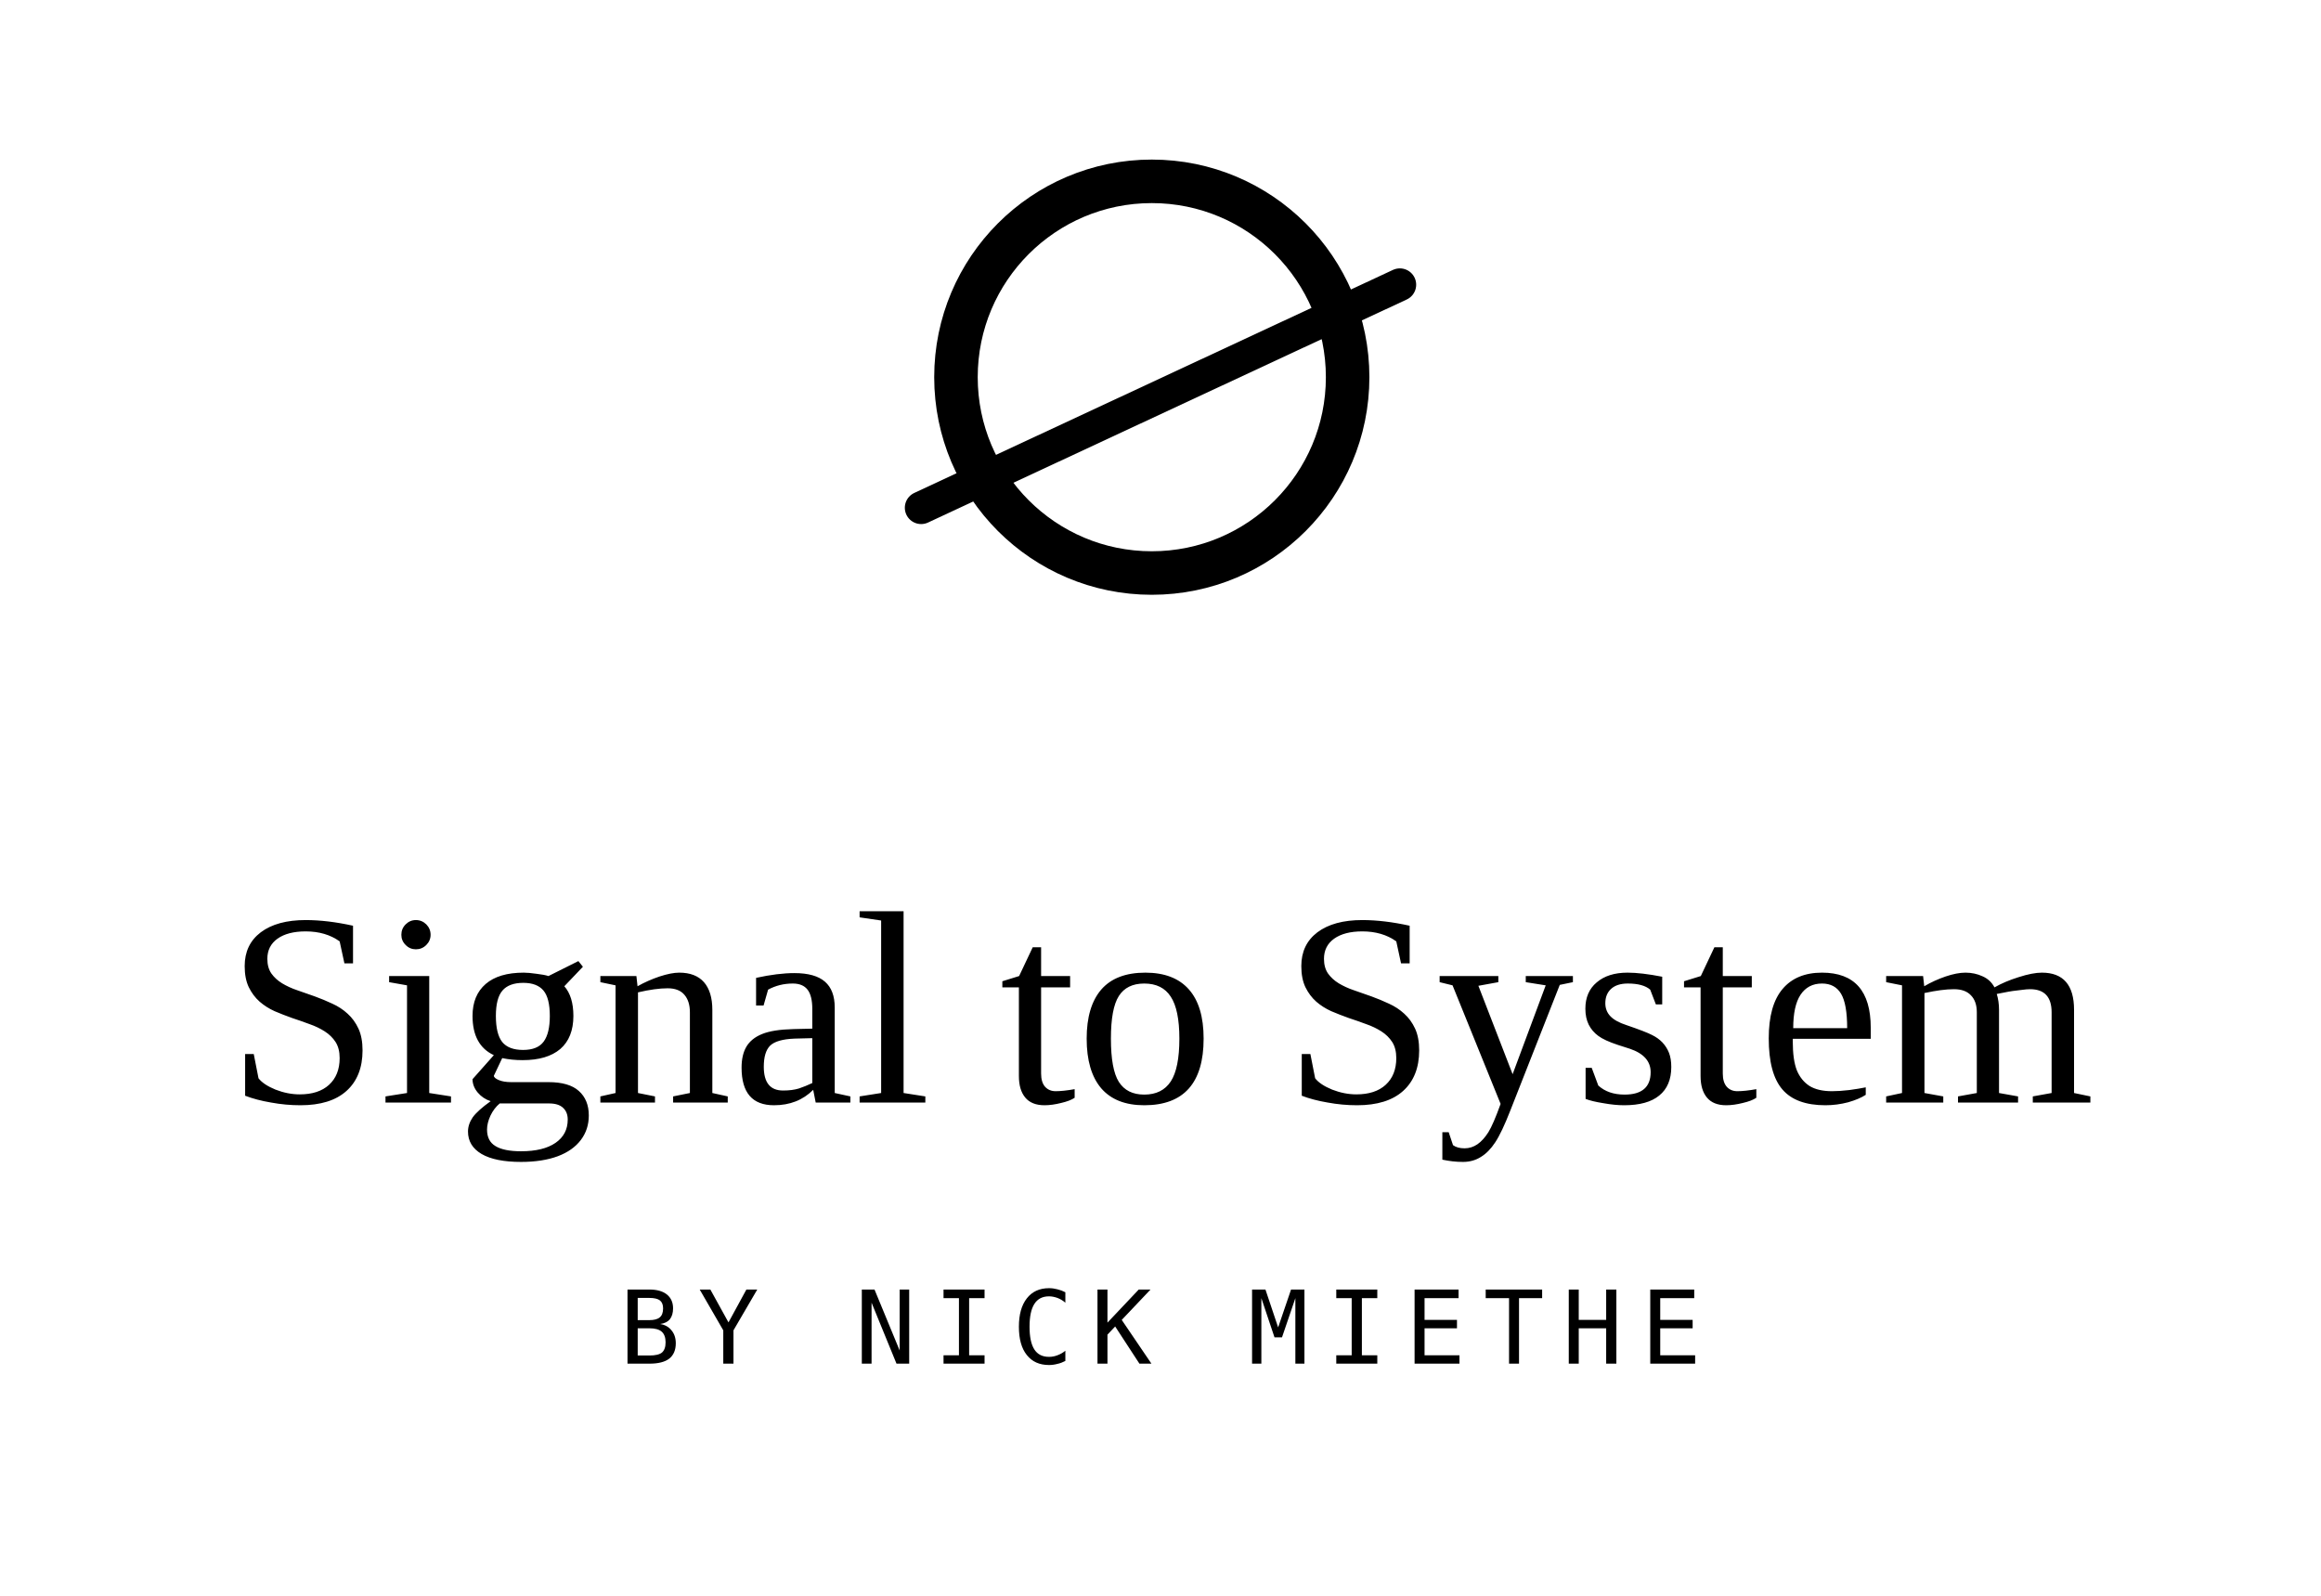
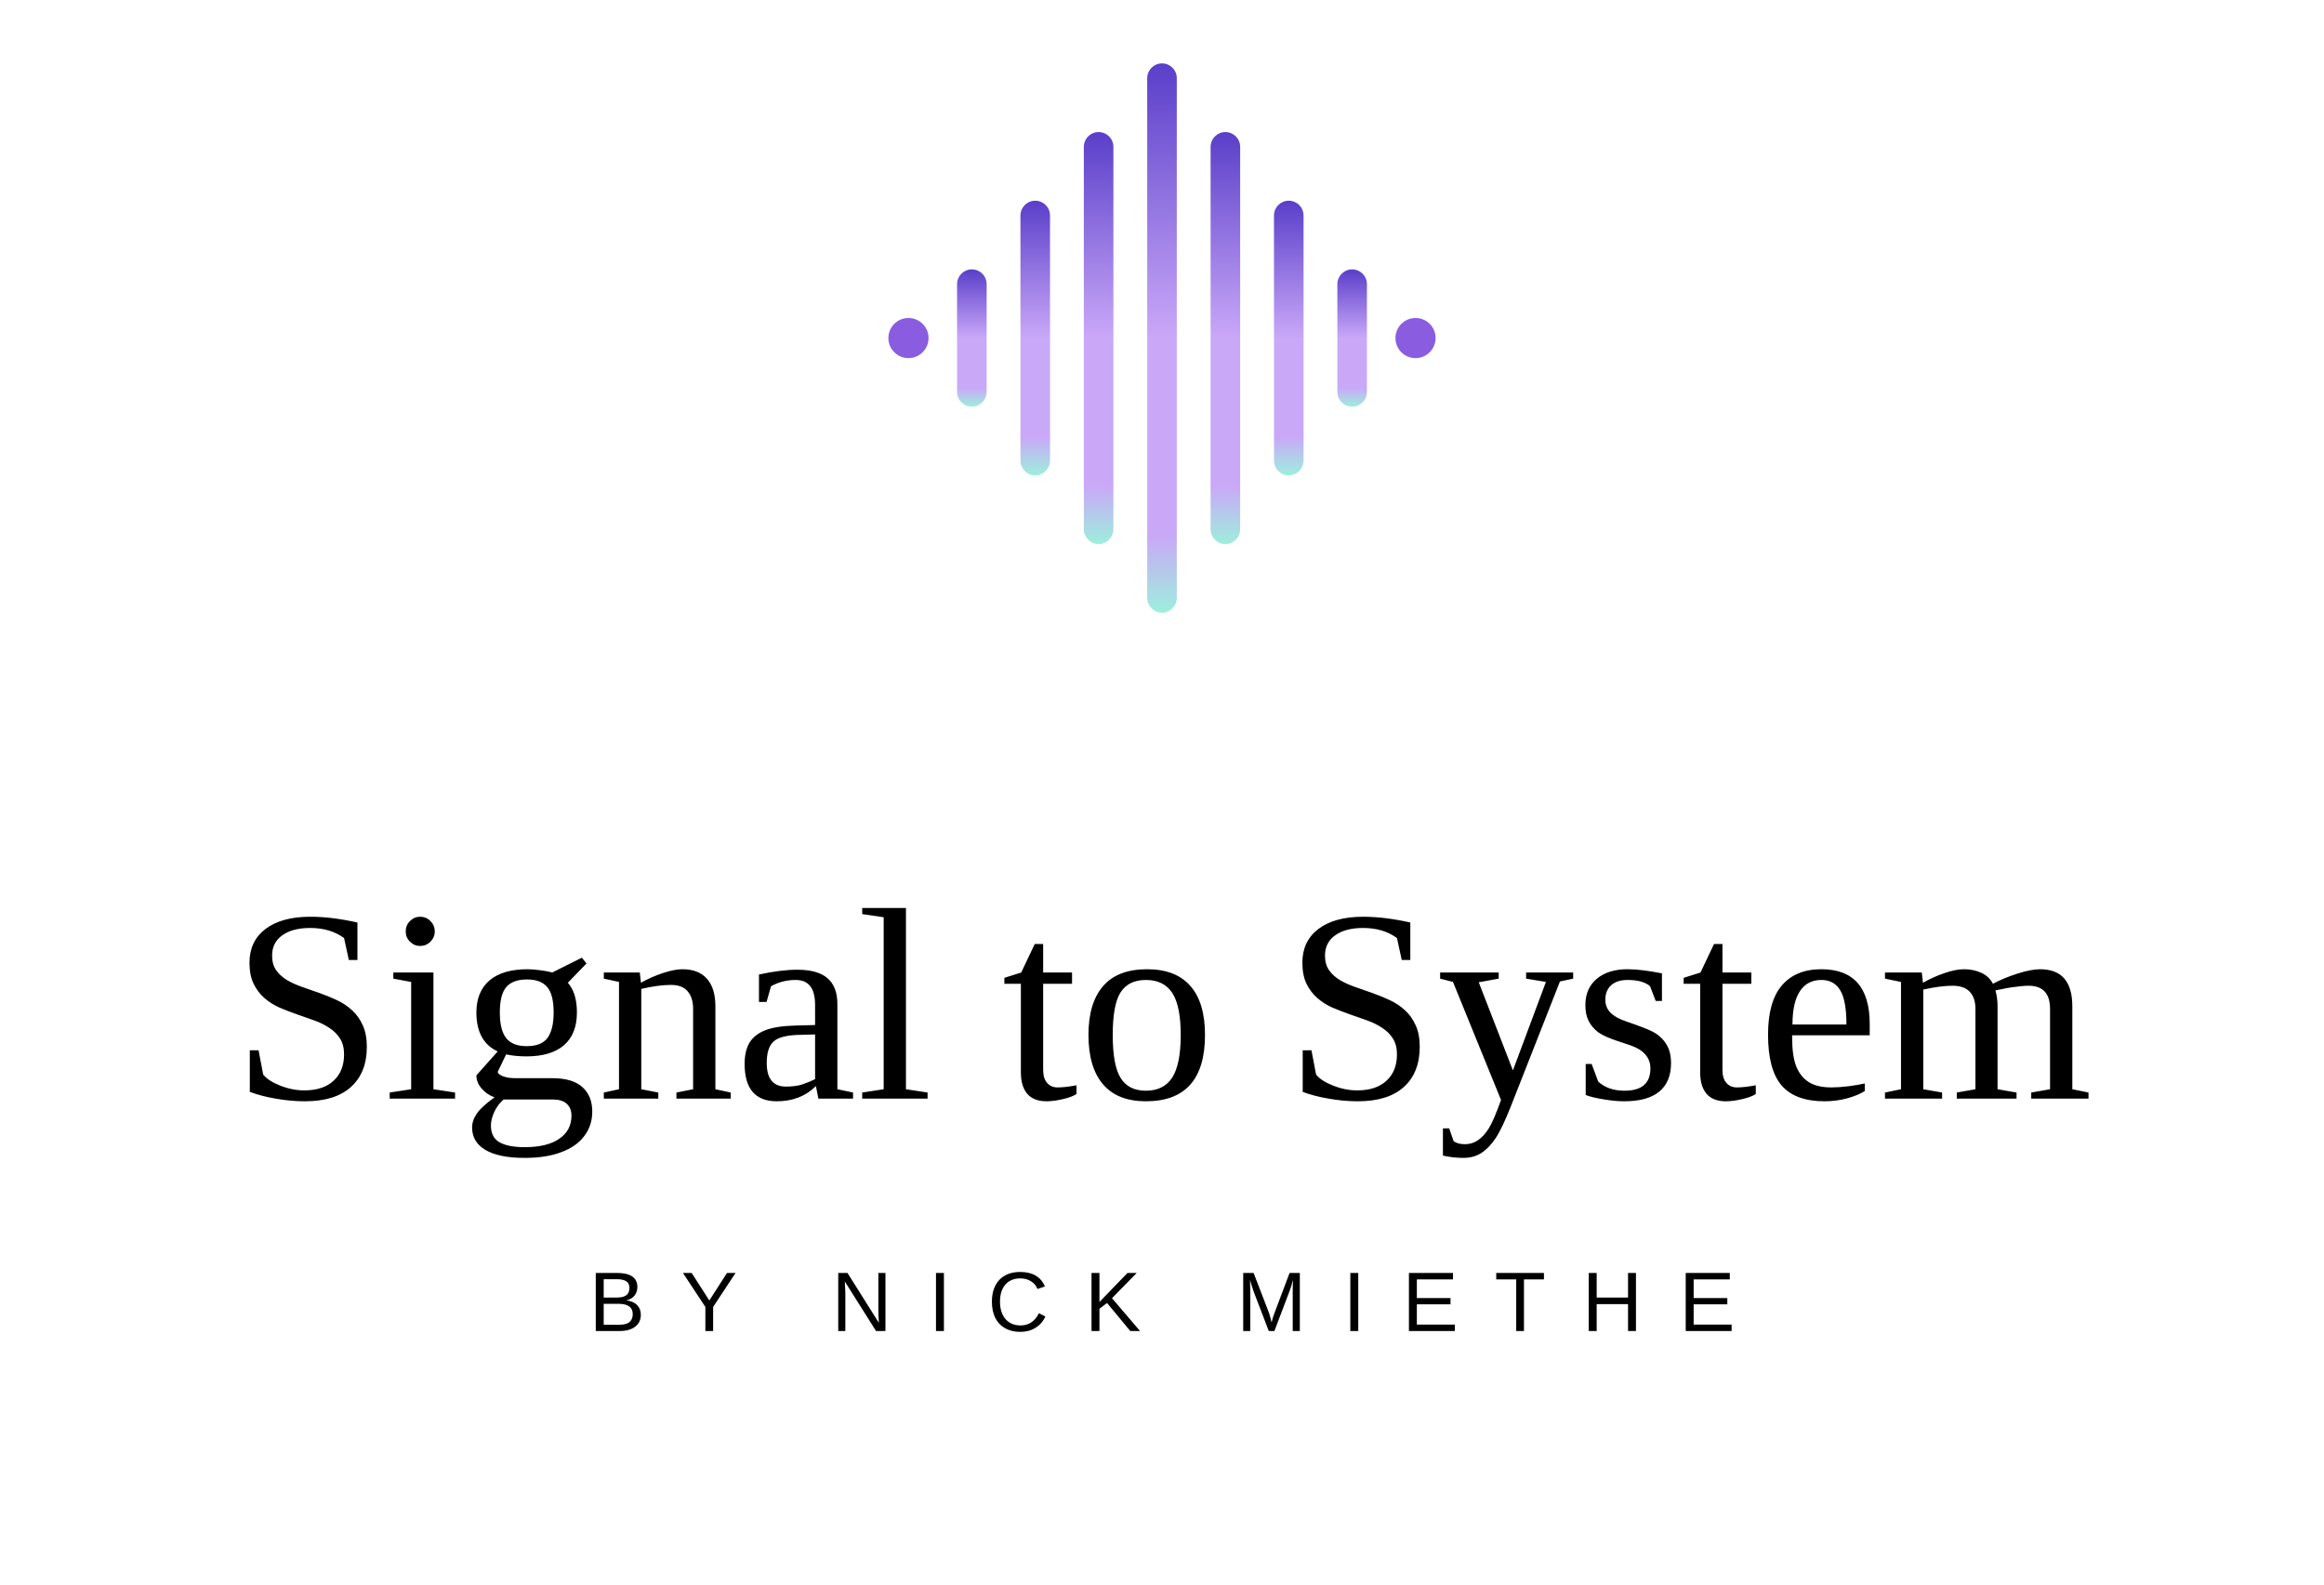
- <svg xmlns="http://www.w3.org/2000/svg" viewBox="0 0 160 110" role="img" aria-labelledby="s2s-lockup-s-title">
+ <svg xmlns="http://www.w3.org/2000/svg" viewBox="0 0 220 150" role="img" aria-labelledby="s2s-lockup-s-title">
  <style>
-     .ring { stroke: var(--accent, currentColor); }
-     .trail { stroke: var(--secondary, currentColor); }
-     .title { fill: var(--ink, currentColor); font: 19px Georgia, 'Times New Roman', serif; }
-     .byline { fill: var(--muted, currentColor); font: 7px ui-monospace, 'SF Mono', Menlo, monospace; letter-spacing: 1.2px; }
+     .title { fill: var(--ink, currentColor); font: 26px Georgia, 'Times New Roman', serif; }
+     .byline { fill: var(--muted, currentColor); font: 500 8px 'Helvetica Neue', Arial, sans-serif; letter-spacing: 3.4px; }
  </style>
-   <g fill="none" stroke-linecap="round" transform="translate(56 2) scale(1.5)">
-     <circle class="ring" cx="15.6" cy="16" r="9" stroke-width="2" />
-     <path class="trail" d="M5 22L27 11.75" stroke-width="1.5" />
+   <defs>
+     <linearGradient id="s2s-wave" x1="0" y1="0" x2="0" y2="1">
+       <stop offset="0" style="stop-color: var(--mark-top, #5a3fc9)" />
+       <stop offset=".5" style="stop-color: var(--mark-mid, #c9a8f8)" />
+       <stop offset=".86" style="stop-color: var(--mark-mid, #c9a8f8)" />
+       <stop offset="1" style="stop-color: var(--mark-bottom, #9eeedc)" />
+     </linearGradient>
+   </defs>
+   <g transform="translate(78 0)">
+     <g fill="url(#s2s-wave)">
+       <rect x="12.6" y="25.5" width="2.8" height="13" rx="1.4" />
+       <rect x="18.6" y="19" width="2.8" height="26" rx="1.4" />
+       <rect x="24.6" y="12.5" width="2.8" height="39" rx="1.4" />
+       <rect x="30.6" y="6" width="2.8" height="52" rx="1.4" />
+       <rect x="36.6" y="12.5" width="2.8" height="39" rx="1.4" />
+       <rect x="42.6" y="19" width="2.8" height="26" rx="1.4" />
+       <rect x="48.6" y="25.5" width="2.8" height="13" rx="1.4" />
+     </g>
+     <g style="fill: var(--mark-dot, #8a5ce0)">
+       <circle cx="8" cy="32" r="1.9" />
+       <circle cx="56" cy="32" r="1.9" />
+     </g>
  </g>
-   <text class="title" x="80" y="76" text-anchor="middle">Signal to System</text>
-   <text class="byline" x="80" y="94" text-anchor="middle">BY NICK MIETHE</text>
+   <text class="title" x="110" y="104" text-anchor="middle">Signal to System</text>
+   <text class="byline" x="110" y="126" text-anchor="middle">BY NICK MIETHE</text>
</svg>
